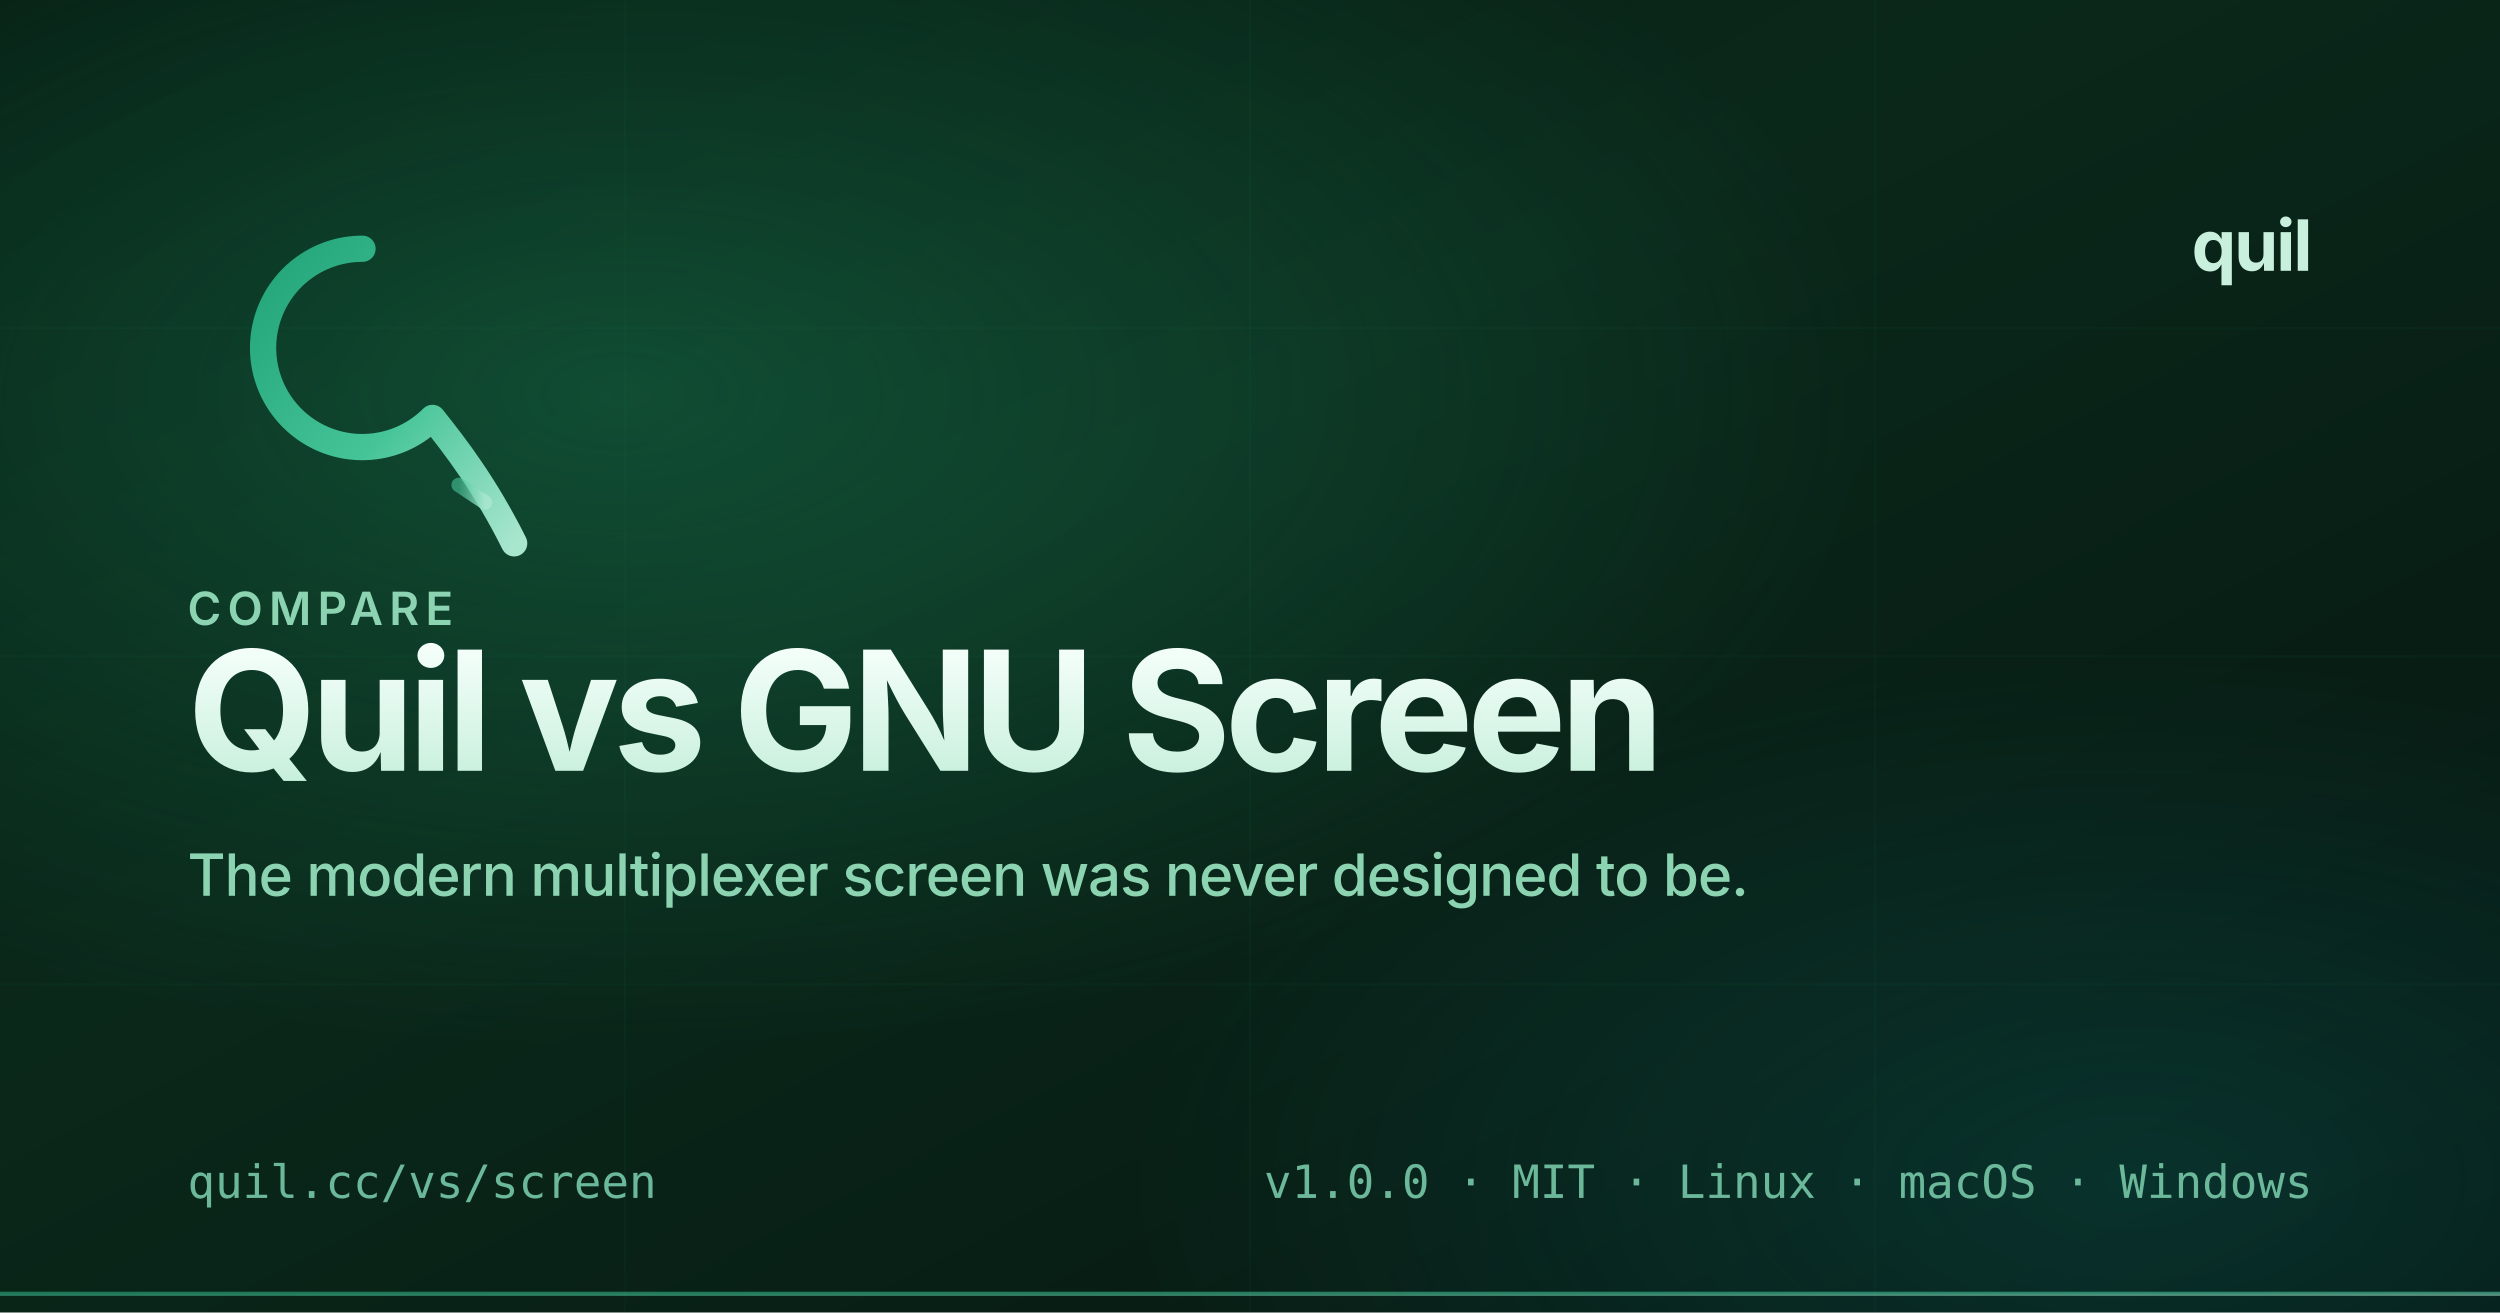
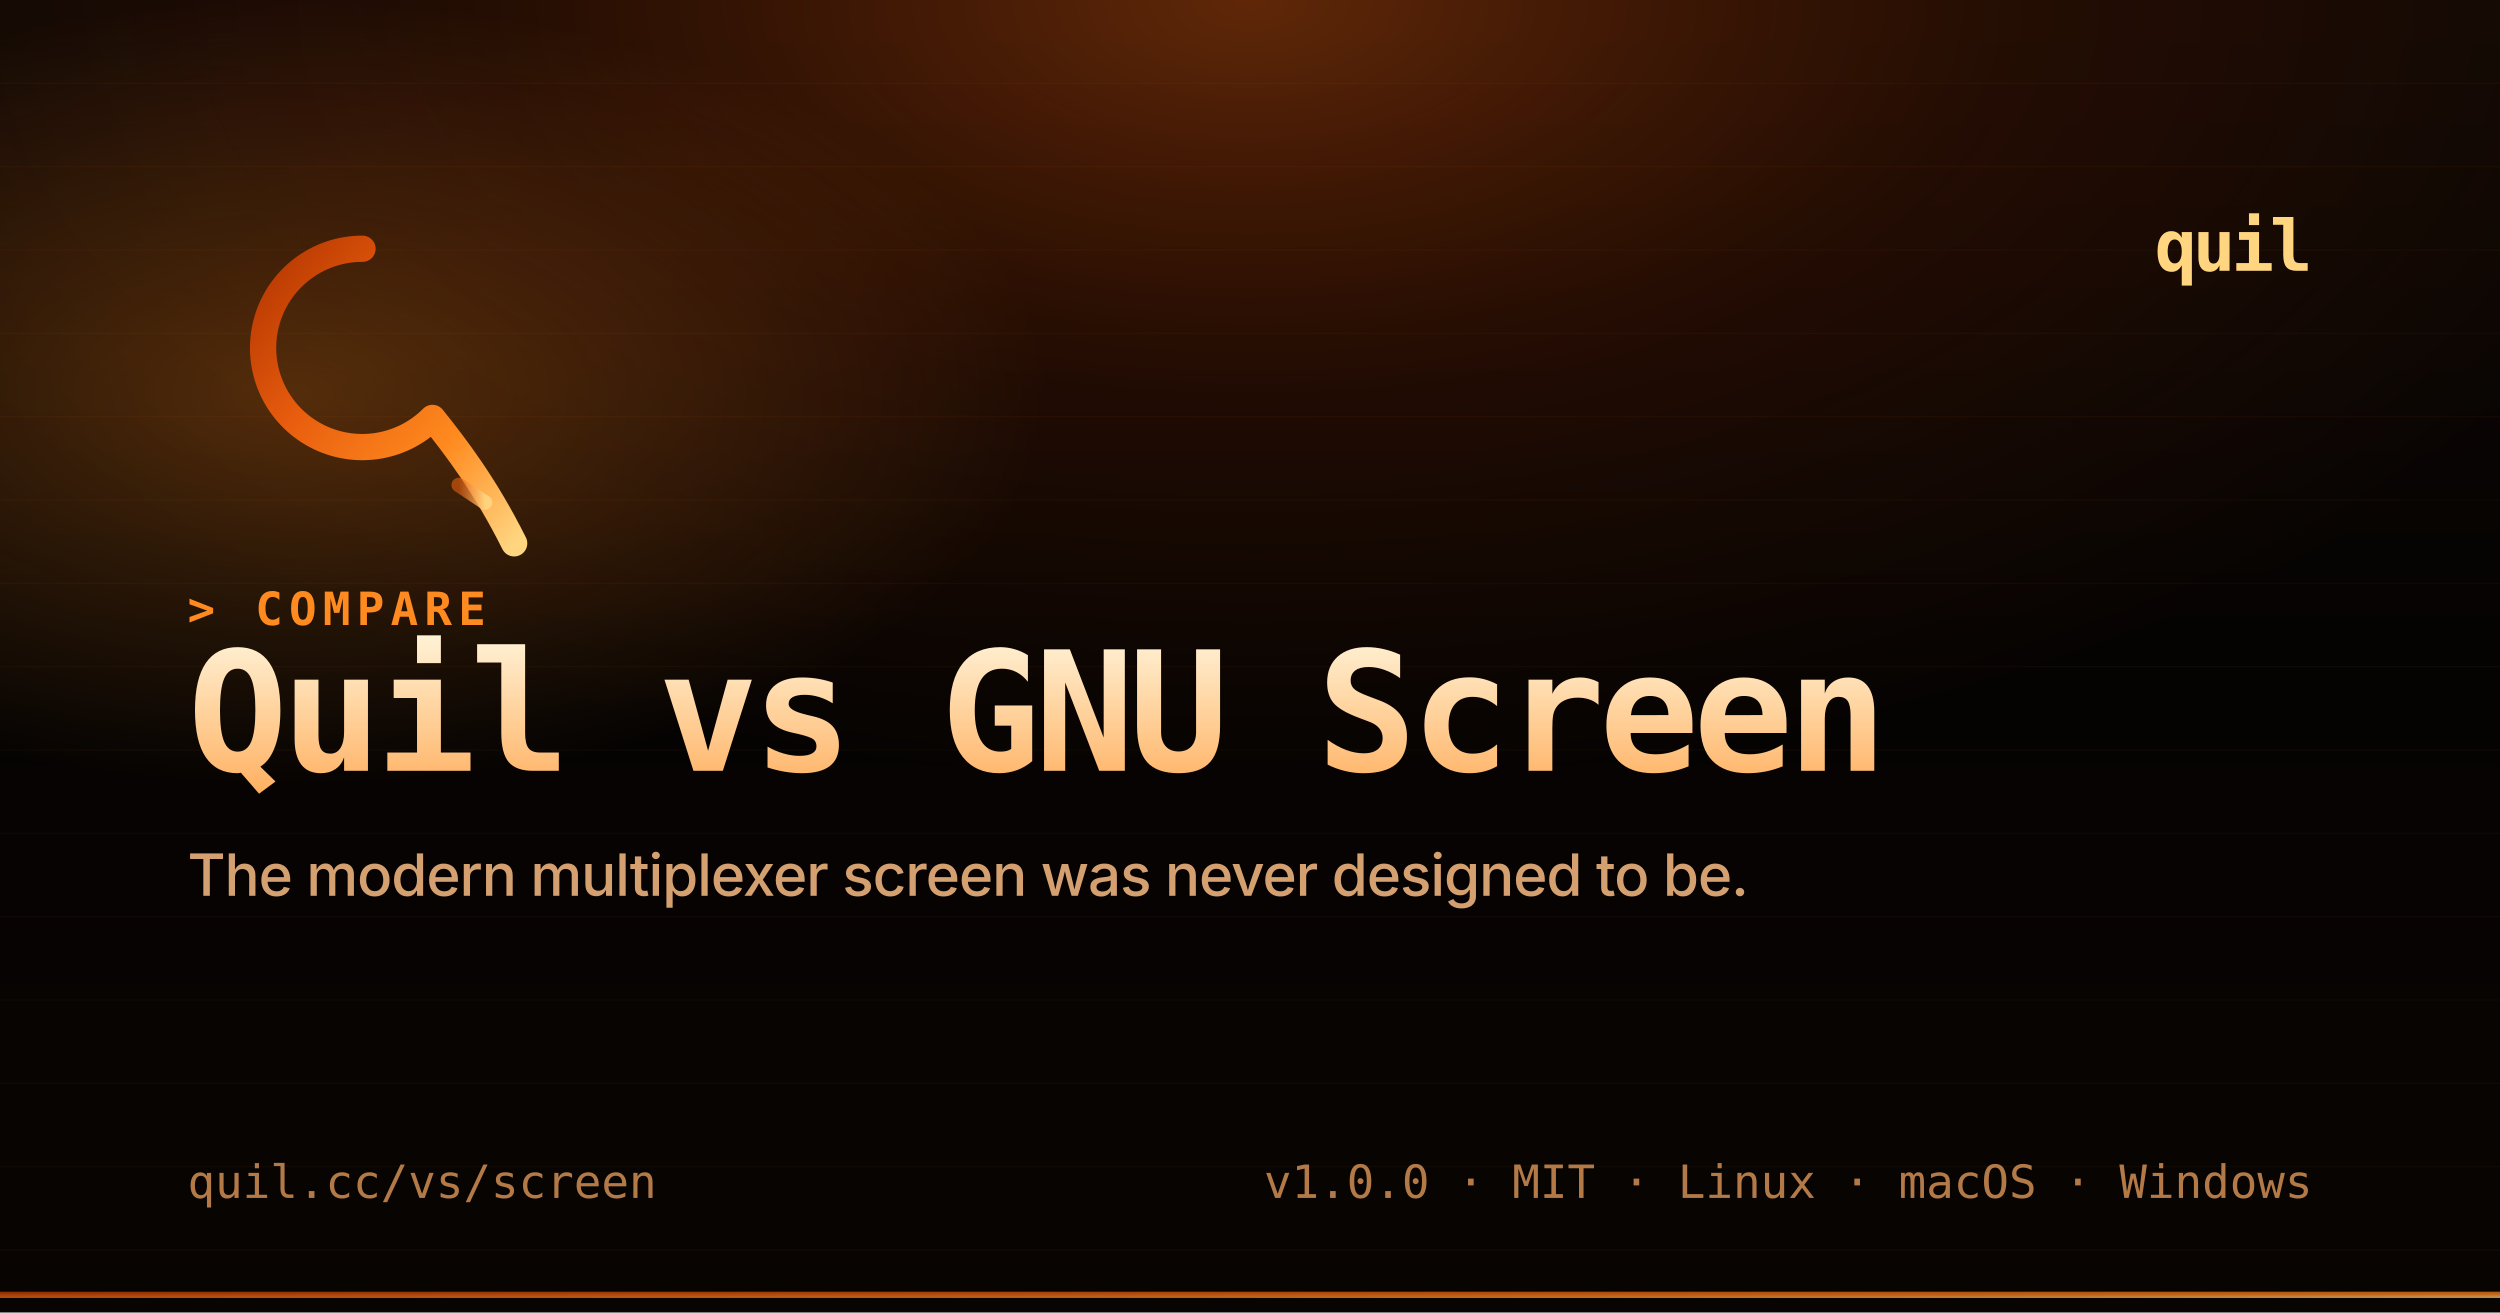
<svg xmlns="http://www.w3.org/2000/svg" viewBox="0 0 1200 630" width="1200" height="630" role="img" aria-label="Quil — Quil vs GNU Screen">
  <defs>
-     <linearGradient id="bg" x1="0%" y1="0%" x2="100%" y2="100%">
-       <stop offset="0%" stop-color="#051A10" />
-       <stop offset="40%" stop-color="#0A281A" />
-       <stop offset="100%" stop-color="#061510" />
+     <linearGradient id="bg" x1="0%" y1="0%" x2="0%" y2="100%">
+       <stop offset="0%" stop-color="#0D0704" />
+       <stop offset="50%" stop-color="#050302" />
+       <stop offset="100%" stop-color="#080402" />
    </linearGradient>
-     <radialGradient id="glowEmerald" cx="25%" cy="30%" r="50%">
-       <stop offset="0%" stop-color="#1F9968" stop-opacity="0.35" />
-       <stop offset="100%" stop-color="#1F9968" stop-opacity="0" />
+     <radialGradient id="glowEmber" cx="50%" cy="0%" r="60%">
+       <stop offset="0%" stop-color="#E85D0E" stop-opacity="0.38" />
+       <stop offset="50%" stop-color="#B33500" stop-opacity="0.14" />
+       <stop offset="100%" stop-color="#B33500" stop-opacity="0" />
    </radialGradient>
-     <radialGradient id="glowTeal" cx="85%" cy="90%" r="40%">
-       <stop offset="0%" stop-color="#0E8A8A" stop-opacity="0.22" />
-       <stop offset="100%" stop-color="#0E8A8A" stop-opacity="0" />
+     <radialGradient id="glowBrand" cx="12%" cy="30%" r="30%">
+       <stop offset="0%" stop-color="#FF8A1F" stop-opacity="0.28" />
+       <stop offset="100%" stop-color="#FF8A1F" stop-opacity="0" />
    </radialGradient>
    <linearGradient id="ogStroke" x1="0%" y1="0%" x2="100%" y2="100%">
-       <stop offset="0%" stop-color="#22A478" />
-       <stop offset="55%" stop-color="#45C498" />
-       <stop offset="100%" stop-color="#A8E6CE" />
+       <stop offset="0%" stop-color="#B33500" />
+       <stop offset="35%" stop-color="#E85D0E" />
+       <stop offset="70%" stop-color="#FF8A1F" />
+       <stop offset="100%" stop-color="#FFD580" />
    </linearGradient>
    <linearGradient id="ogBarb" x1="0%" y1="0%" x2="100%" y2="0%">
-       <stop offset="0%" stop-color="#45C498" stop-opacity="0.6" />
-       <stop offset="100%" stop-color="#A8E6CE" stop-opacity="0.9" />
+       <stop offset="0%" stop-color="#E85D0E" stop-opacity="0.6" />
+       <stop offset="100%" stop-color="#FFD580" stop-opacity="0.9" />
    </linearGradient>
    <linearGradient id="ogTitle" x1="0%" y1="0%" x2="0%" y2="100%">
-       <stop offset="0%" stop-color="#F6FFFB" />
-       <stop offset="100%" stop-color="#C8F0DC" />
+       <stop offset="0%" stop-color="#FFF2D6" />
+       <stop offset="100%" stop-color="#FFB060" />
    </linearGradient>
  </defs>
  <rect x="0" y="0" width="1200" height="630" fill="url(#bg)" />
-   <rect x="0" y="0" width="1200" height="630" fill="url(#glowEmerald)" />
-   <rect x="0" y="0" width="1200" height="630" fill="url(#glowTeal)" />
-   <g stroke="#1A8552" stroke-width="1" stroke-opacity="0.06">
-     <line x1="0" y1="157.5" x2="1200" y2="157.5" />
-     <line x1="0" y1="315" x2="1200" y2="315" />
-     <line x1="0" y1="472.5" x2="1200" y2="472.5" />
-     <line x1="300" y1="0" x2="300" y2="630" />
-     <line x1="600" y1="0" x2="600" y2="630" />
-     <line x1="900" y1="0" x2="900" y2="630" />
+   <rect x="0" y="0" width="1200" height="630" fill="url(#glowEmber)" />
+   <rect x="0" y="0" width="1200" height="630" fill="url(#glowBrand)" />
+   <g stroke="#FF8A1F" stroke-width="0.5" stroke-opacity="0.05">
+     <line x1="0" y1="40" x2="1200" y2="40" />
+     <line x1="0" y1="80" x2="1200" y2="80" />
+     <line x1="0" y1="120" x2="1200" y2="120" />
+     <line x1="0" y1="160" x2="1200" y2="160" />
+     <line x1="0" y1="200" x2="1200" y2="200" />
+     <line x1="0" y1="240" x2="1200" y2="240" />
+     <line x1="0" y1="280" x2="1200" y2="280" />
+     <line x1="0" y1="320" x2="1200" y2="320" />
+     <line x1="0" y1="360" x2="1200" y2="360" />
+     <line x1="0" y1="400" x2="1200" y2="400" />
+     <line x1="0" y1="440" x2="1200" y2="440" />
+     <line x1="0" y1="480" x2="1200" y2="480" />
+     <line x1="0" y1="520" x2="1200" y2="520" />
+     <line x1="0" y1="560" x2="1200" y2="560" />
+     <line x1="0" y1="600" x2="1200" y2="600" />
  </g>
  <g transform="translate(90, 90) scale(1.4)">
    <path d="M 60 21          A 34 34 0 1 0 84 79          C 92 89 102 102 112 122" fill="none" stroke="url(#ogStroke)" stroke-width="9" stroke-linecap="round" stroke-linejoin="round" />
    <path d="M 102 108 L 93 102" fill="none" stroke="url(#ogBarb)" stroke-width="5" stroke-linecap="round" />
  </g>
-   <text x="1110" y="130" text-anchor="end" font-family="'Inter', 'SF Pro Display', system-ui, sans-serif" font-size="34" font-weight="700" letter-spacing="-1" fill="#C8F0DC">quil</text>
-   <text x="90" y="300" font-family="'Inter', 'SF Pro Display', system-ui, sans-serif" font-size="22" font-weight="600" letter-spacing="3" fill="#8CD4B1">COMPARE</text>
-   <text x="90" y="370" font-family="'Inter', 'SF Pro Display', system-ui, sans-serif" font-size="80" font-weight="700" letter-spacing="-3" fill="url(#ogTitle)">Quil vs GNU Screen</text>
-   <text x="90" y="-100" font-family="'Inter', 'SF Pro Display', system-ui, sans-serif" font-size="80" font-weight="700" letter-spacing="-3" fill="url(#ogTitle)" />
-   <text x="90" y="430" font-family="'Inter', 'SF Pro Display', system-ui, sans-serif" font-size="28" font-weight="500" letter-spacing="-0.5" fill="#8CD4B1">The modern multiplexer screen was never designed to be.</text>
-   <g font-family="'JetBrains Mono', ui-monospace, monospace" font-size="22" fill="#6BB89A">
+   <text x="1110" y="130" text-anchor="end" font-family="'JetBrains Mono', 'SF Mono', ui-monospace, monospace" font-size="34" font-weight="700" letter-spacing="-2" fill="#FFD580">quil</text>
+   <text x="90" y="300" font-family="'JetBrains Mono', 'SF Mono', ui-monospace, monospace" font-size="22" font-weight="700" letter-spacing="3" fill="#FF8A1F">&gt; COMPARE</text>
+   <text x="90" y="370" font-family="'JetBrains Mono', 'SF Mono', ui-monospace, monospace" font-size="80" font-weight="700" letter-spacing="-3" fill="url(#ogTitle)">Quil vs GNU Screen</text>
+   <text x="90" y="-100" font-family="'JetBrains Mono', 'SF Mono', ui-monospace, monospace" font-size="80" font-weight="700" letter-spacing="-3" fill="url(#ogTitle)" />
+   <text x="90" y="430" font-family="'Inter', 'SF Pro Display', system-ui, sans-serif" font-size="28" font-weight="500" letter-spacing="-0.5" fill="#D4A070">The modern multiplexer screen was never designed to be.</text>
+   <g font-family="'JetBrains Mono', ui-monospace, monospace" font-size="22" fill="#B37A48">
    <text x="90" y="575">quil.cc/vs/screen</text>
    <text x="1110" y="575" text-anchor="end">v1.0.0  ·  MIT  ·  Linux · macOS · Windows</text>
  </g>
-   <rect x="0" y="620" width="1200" height="2" fill="url(#ogStroke)" opacity="0.6" />
+   <rect x="0" y="620" width="1200" height="3" fill="url(#ogStroke)" opacity="0.75" />
</svg>
